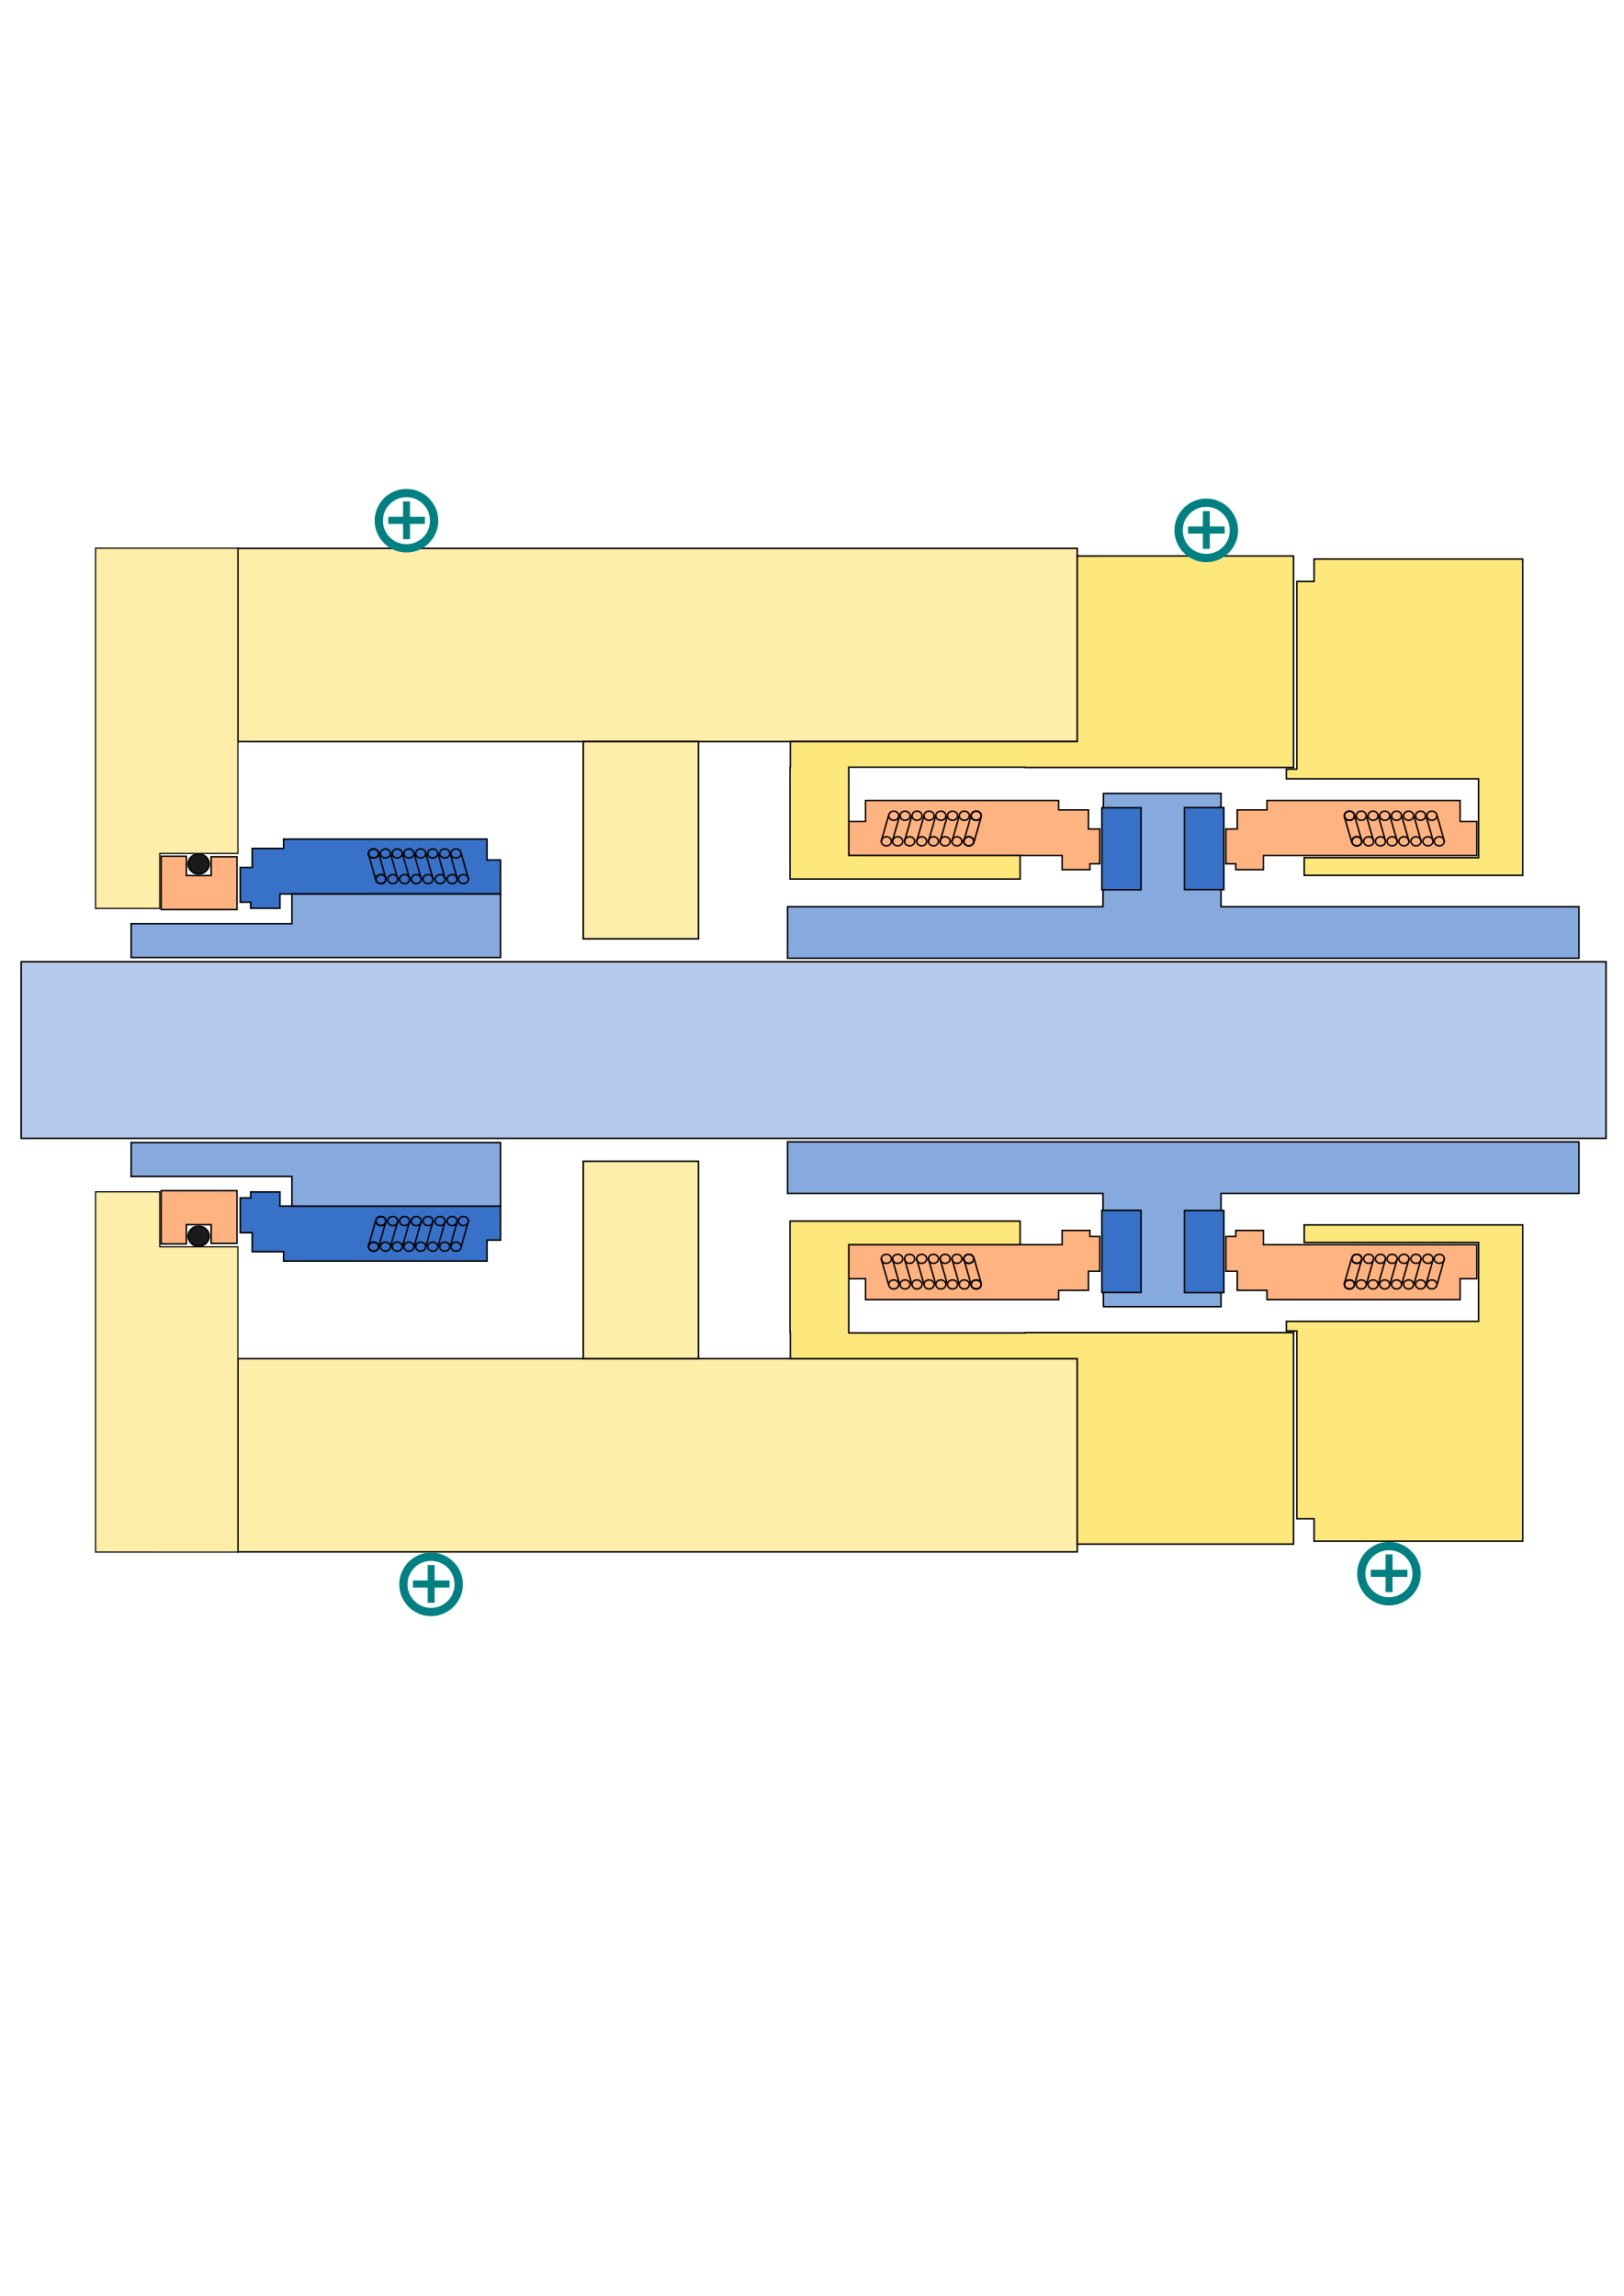
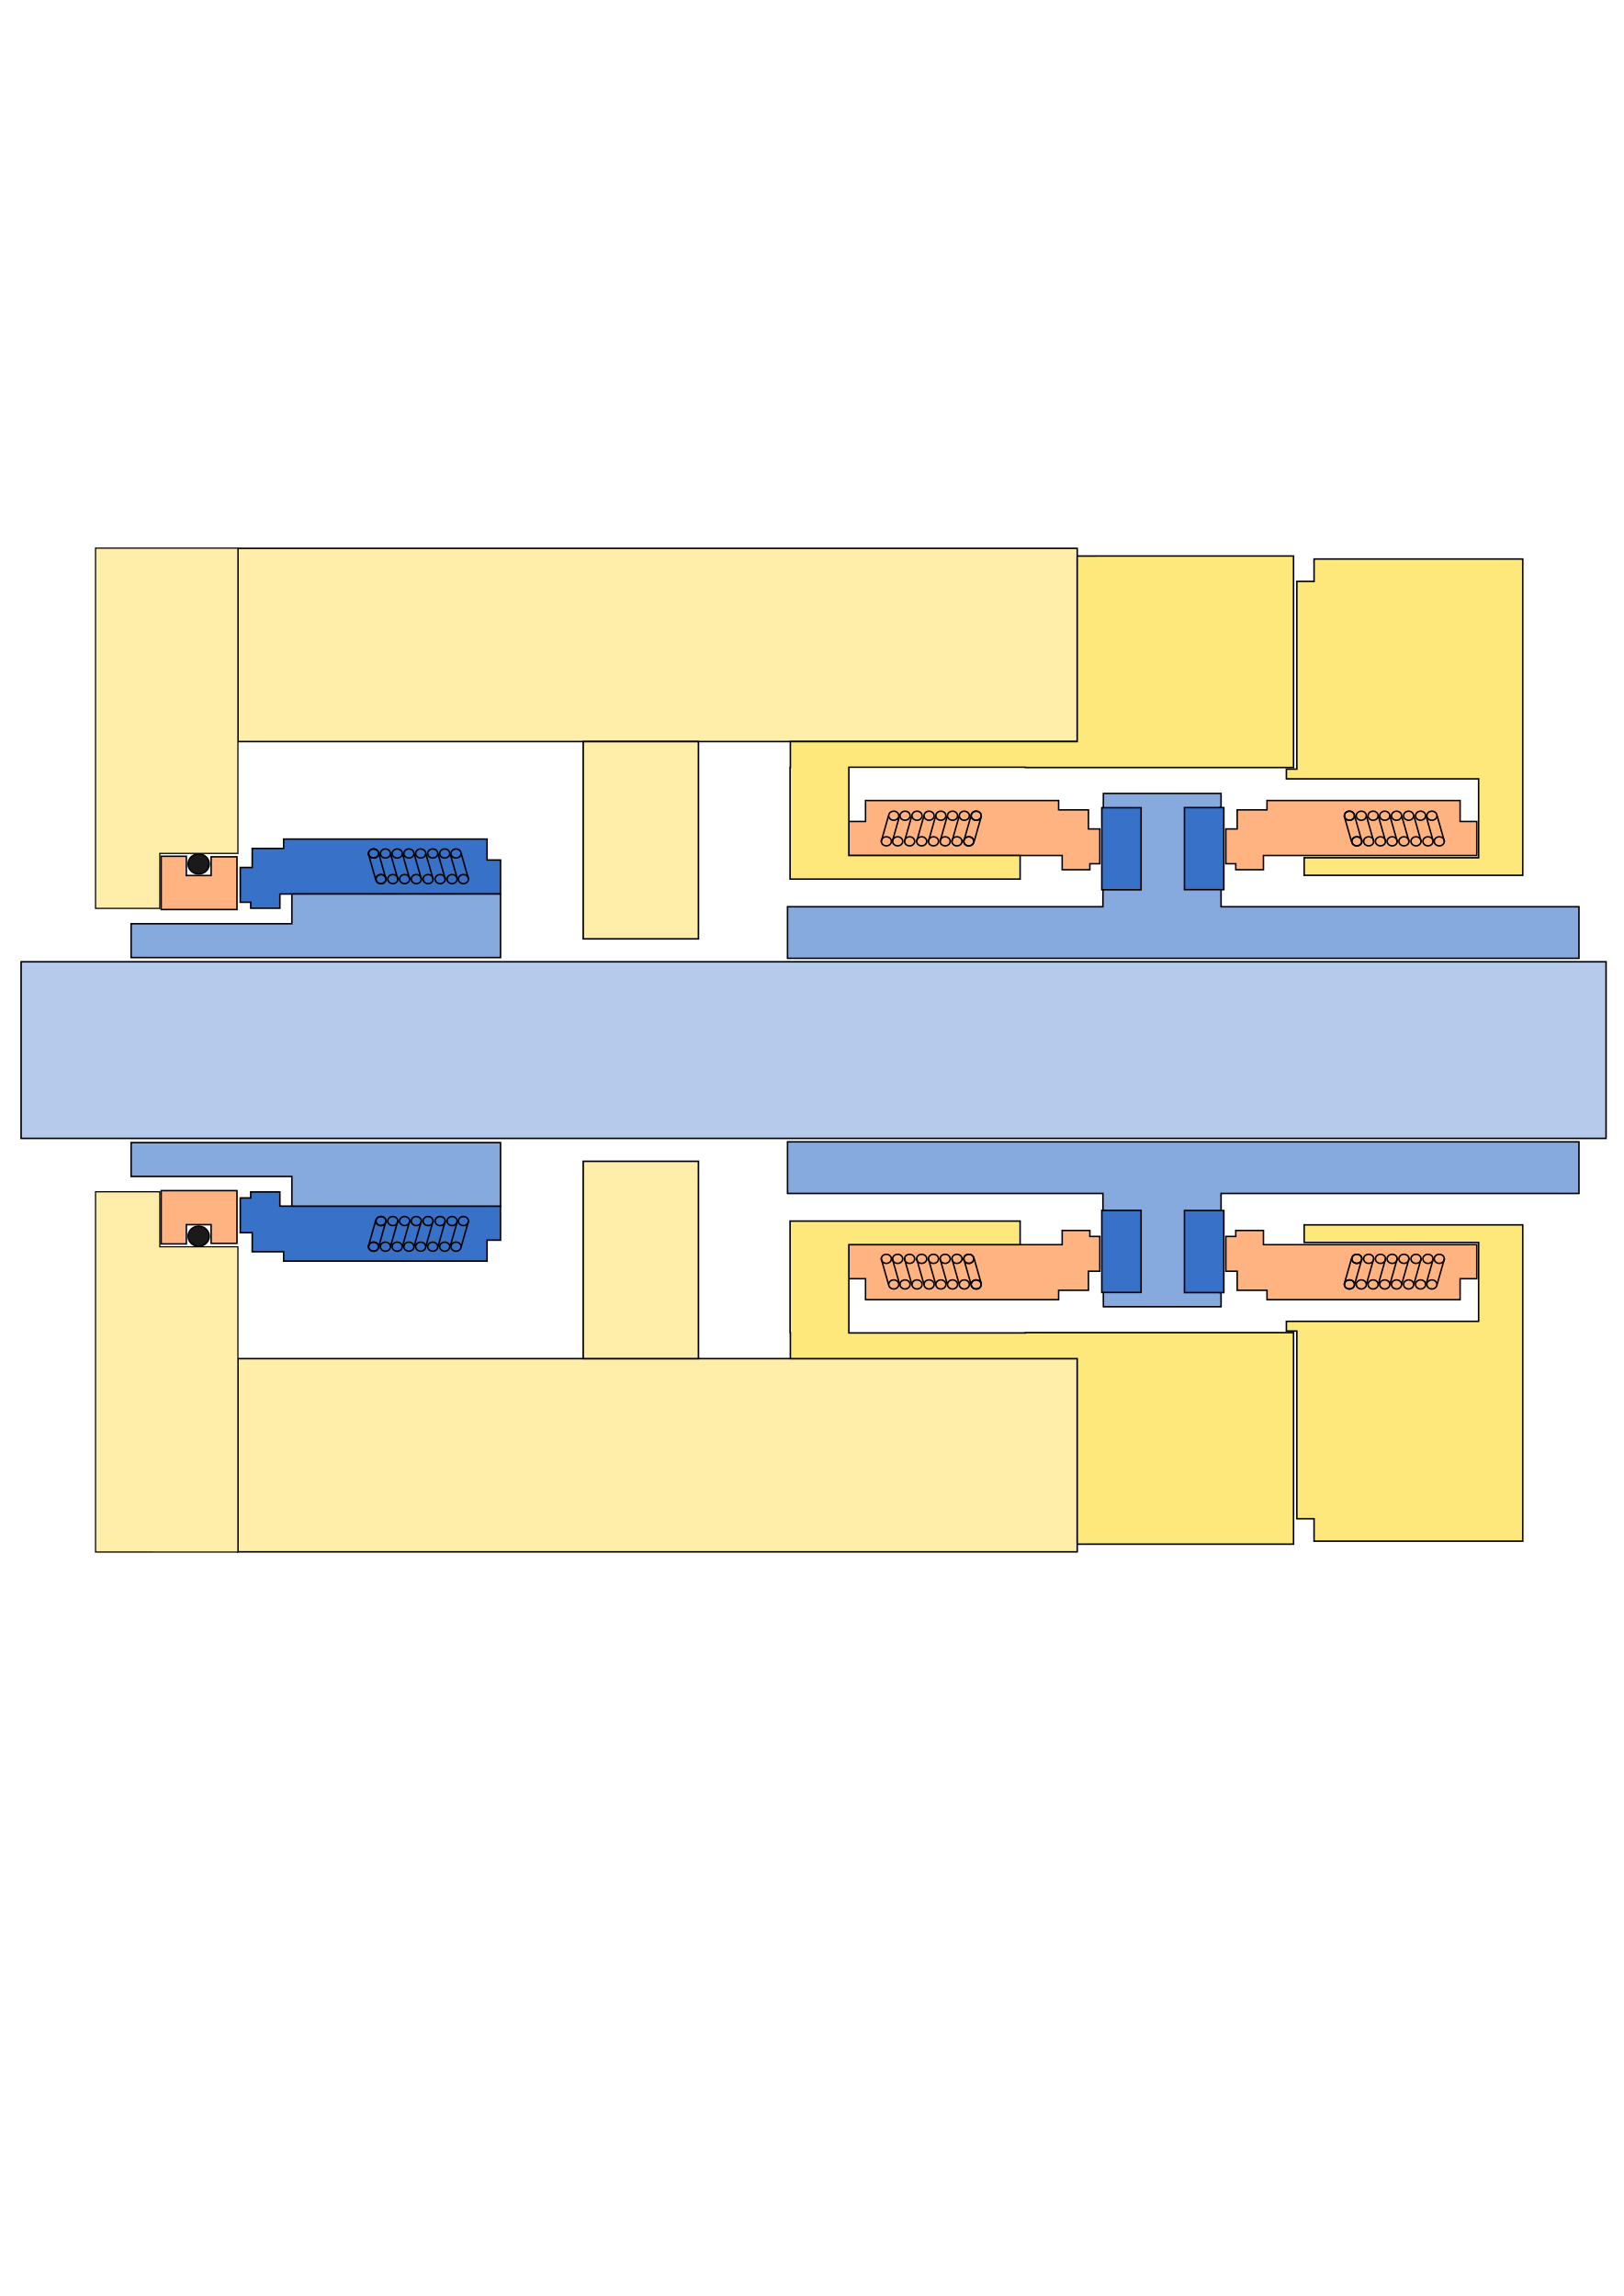
<svg xmlns="http://www.w3.org/2000/svg" width="210mm" height="297mm" viewBox="0 0 210 297" version="1.1" id="svg1">
  <defs id="defs1" />
  <g id="layer1">
    <path id="path167" style="fill:#87aade;fill-opacity:1;stroke:#000000;stroke-width:0.195;stroke-dasharray:none;stroke-opacity:1" d="m 142.708,102.635 -0.066,14.654 h -40.788 v 6.674 h 102.358 v -6.674 h -46.286 v -2.206 l -1.847,-2.53 -0.684,-6.567 2.531,-1.642 v -1.709 z" />
    <path style="fill:#ffb380;fill-opacity:1;stroke:#000000;stroke-width:0.19;stroke-dasharray:none;stroke-opacity:1" d="m 109.784,106.261 h 2.158 v -2.71 h 24.975 v 1.21 h 3.856 v 2.468 h 1.469 v 4.5 h -1.285 v 0.774 h -3.581 v -1.839 h -27.592 z" id="path111" />
    <ellipse style="fill:none;fill-opacity:1;stroke:#000000;stroke-width:0.195;stroke-dasharray:none;stroke-opacity:1" id="ellipse111" cx="115.59" cy="105.518" rx="0.653" ry="0.586" />
    <ellipse style="fill:none;fill-opacity:1;stroke:#000000;stroke-width:0.195;stroke-dasharray:none;stroke-opacity:1" id="ellipse112" cx="114.635" cy="108.831" rx="0.653" ry="0.586" />
    <ellipse style="fill:none;fill-opacity:1;stroke:#000000;stroke-width:0.195;stroke-dasharray:none;stroke-opacity:1" id="ellipse113" cx="117.053" cy="105.518" rx="0.653" ry="0.586" />
    <ellipse style="fill:none;fill-opacity:1;stroke:#000000;stroke-width:0.195;stroke-dasharray:none;stroke-opacity:1" id="ellipse114" cx="116.098" cy="108.831" rx="0.653" ry="0.586" />
    <ellipse style="fill:none;fill-opacity:1;stroke:#000000;stroke-width:0.195;stroke-dasharray:none;stroke-opacity:1" id="ellipse115" cx="118.601" cy="105.518" rx="0.653" ry="0.586" />
    <ellipse style="fill:none;fill-opacity:1;stroke:#000000;stroke-width:0.195;stroke-dasharray:none;stroke-opacity:1" id="ellipse116" cx="117.645" cy="108.831" rx="0.653" ry="0.586" />
    <ellipse style="fill:none;fill-opacity:1;stroke:#000000;stroke-width:0.195;stroke-dasharray:none;stroke-opacity:1" id="ellipse117" cx="120.16" cy="105.518" rx="0.653" ry="0.586" />
    <ellipse style="fill:none;fill-opacity:1;stroke:#000000;stroke-width:0.195;stroke-dasharray:none;stroke-opacity:1" id="ellipse118" cx="119.205" cy="108.831" rx="0.653" ry="0.586" />
    <ellipse style="fill:none;fill-opacity:1;stroke:#000000;stroke-width:0.195;stroke-dasharray:none;stroke-opacity:1" id="ellipse119" cx="121.684" cy="105.518" rx="0.653" ry="0.586" />
    <ellipse style="fill:none;fill-opacity:1;stroke:#000000;stroke-width:0.195;stroke-dasharray:none;stroke-opacity:1" id="ellipse120" cx="120.729" cy="108.831" rx="0.653" ry="0.586" />
    <ellipse style="fill:none;fill-opacity:1;stroke:#000000;stroke-width:0.195;stroke-dasharray:none;stroke-opacity:1" id="ellipse121" cx="123.195" cy="105.518" rx="0.653" ry="0.586" />
    <ellipse style="fill:none;fill-opacity:1;stroke:#000000;stroke-width:0.195;stroke-dasharray:none;stroke-opacity:1" id="ellipse122" cx="122.24" cy="108.831" rx="0.653" ry="0.586" />
    <ellipse style="fill:none;fill-opacity:1;stroke:#000000;stroke-width:0.195;stroke-dasharray:none;stroke-opacity:1" id="ellipse123" cx="124.719" cy="105.518" rx="0.653" ry="0.586" />
    <ellipse style="fill:none;fill-opacity:1;stroke:#000000;stroke-width:0.195;stroke-dasharray:none;stroke-opacity:1" id="ellipse124" cx="123.764" cy="108.831" rx="0.653" ry="0.586" />
    <ellipse style="fill:none;fill-opacity:1;stroke:#000000;stroke-width:0.195;stroke-dasharray:none;stroke-opacity:1" id="ellipse125" cx="126.254" cy="105.518" rx="0.653" ry="0.586" />
    <ellipse style="fill:none;fill-opacity:1;stroke:#000000;stroke-width:0.195;stroke-dasharray:none;stroke-opacity:1" id="ellipse126" cx="125.299" cy="108.831" rx="0.653" ry="0.586" />
    <ellipse style="fill:none;fill-opacity:1;stroke:#000000;stroke-width:0.195;stroke-dasharray:none;stroke-opacity:1" id="ellipse127" cx="126.254" cy="105.518" rx="0.653" ry="0.586" />
    <ellipse style="fill:none;fill-opacity:1;stroke:#000000;stroke-width:0.195;stroke-dasharray:none;stroke-opacity:1" id="ellipse128" cx="125.299" cy="108.831" rx="0.653" ry="0.586" />
    <path style="fill:none;fill-opacity:1;stroke:#000000;stroke-width:0.195;stroke-dasharray:none;stroke-opacity:1" d="m 126.938,105.521 -0.958,3.369" id="path128" />
    <path style="fill:none;fill-opacity:1;stroke:#000000;stroke-width:0.195;stroke-dasharray:none;stroke-opacity:1" d="m 125.587,105.521 -0.958,3.369" id="path129" />
    <path style="fill:none;fill-opacity:1;stroke:#000000;stroke-width:0.195;stroke-dasharray:none;stroke-opacity:1" d="m 124.065,105.521 -0.958,3.369" id="path130" />
    <path style="fill:none;fill-opacity:1;stroke:#000000;stroke-width:0.195;stroke-dasharray:none;stroke-opacity:1" d="m 122.526,105.521 -0.958,3.369" id="path131" />
    <path style="fill:none;fill-opacity:1;stroke:#000000;stroke-width:0.195;stroke-dasharray:none;stroke-opacity:1" d="m 121.021,105.521 -0.958,3.369" id="path132" />
    <path style="fill:none;fill-opacity:1;stroke:#000000;stroke-width:0.195;stroke-dasharray:none;stroke-opacity:1" d="m 119.5,105.521 -0.958,3.369" id="path133" />
    <path style="fill:none;fill-opacity:1;stroke:#000000;stroke-width:0.195;stroke-dasharray:none;stroke-opacity:1" d="m 117.926,105.521 -0.958,3.369" id="path134" />
    <path style="fill:none;fill-opacity:1;stroke:#000000;stroke-width:0.195;stroke-dasharray:none;stroke-opacity:1" d="m 116.353,105.521 -0.958,3.369" id="path135" />
    <path style="fill:none;fill-opacity:1;stroke:#000000;stroke-width:0.195;stroke-dasharray:none;stroke-opacity:1" d="m 114.917,105.521 -0.958,3.369" id="path136" />
    <path style="fill:#ffb380;fill-opacity:1;stroke:#000000;stroke-width:0.19;stroke-dasharray:none;stroke-opacity:1" d="m 191,106.261 h -2.158 v -2.71 h -24.975 v 1.21 h -3.856 v 2.468 h -1.469 v 4.5 h 1.285 v 0.774 h 3.581 v -1.839 h 27.592 z" id="path137" />
    <ellipse style="fill:none;fill-opacity:1;stroke:#000000;stroke-width:0.195;stroke-dasharray:none;stroke-opacity:1" id="ellipse137" cx="-185.193" cy="105.518" rx="0.653" ry="0.586" transform="scale(-1,1)" />
    <ellipse style="fill:none;fill-opacity:1;stroke:#000000;stroke-width:0.195;stroke-dasharray:none;stroke-opacity:1" id="ellipse138" cx="-186.148" cy="108.831" rx="0.653" ry="0.586" transform="scale(-1,1)" />
    <ellipse style="fill:none;fill-opacity:1;stroke:#000000;stroke-width:0.195;stroke-dasharray:none;stroke-opacity:1" id="ellipse139" cx="-183.73" cy="105.518" rx="0.653" ry="0.586" transform="scale(-1,1)" />
    <ellipse style="fill:none;fill-opacity:1;stroke:#000000;stroke-width:0.195;stroke-dasharray:none;stroke-opacity:1" id="ellipse140" cx="-184.685" cy="108.831" rx="0.653" ry="0.586" transform="scale(-1,1)" />
    <ellipse style="fill:none;fill-opacity:1;stroke:#000000;stroke-width:0.195;stroke-dasharray:none;stroke-opacity:1" id="ellipse141" cx="-182.182" cy="105.518" rx="0.653" ry="0.586" transform="scale(-1,1)" />
    <ellipse style="fill:none;fill-opacity:1;stroke:#000000;stroke-width:0.195;stroke-dasharray:none;stroke-opacity:1" id="ellipse142" cx="-183.137" cy="108.831" rx="0.653" ry="0.586" transform="scale(-1,1)" />
    <ellipse style="fill:none;fill-opacity:1;stroke:#000000;stroke-width:0.195;stroke-dasharray:none;stroke-opacity:1" id="ellipse143" cx="-180.622" cy="105.518" rx="0.653" ry="0.586" transform="scale(-1,1)" />
    <ellipse style="fill:none;fill-opacity:1;stroke:#000000;stroke-width:0.195;stroke-dasharray:none;stroke-opacity:1" id="ellipse144" cx="-181.578" cy="108.831" rx="0.653" ry="0.586" transform="scale(-1,1)" />
    <ellipse style="fill:none;fill-opacity:1;stroke:#000000;stroke-width:0.195;stroke-dasharray:none;stroke-opacity:1" id="ellipse145" cx="-179.099" cy="105.518" rx="0.653" ry="0.586" transform="scale(-1,1)" />
    <ellipse style="fill:none;fill-opacity:1;stroke:#000000;stroke-width:0.195;stroke-dasharray:none;stroke-opacity:1" id="ellipse146" cx="-180.054" cy="108.831" rx="0.653" ry="0.586" transform="scale(-1,1)" />
    <ellipse style="fill:none;fill-opacity:1;stroke:#000000;stroke-width:0.195;stroke-dasharray:none;stroke-opacity:1" id="ellipse147" cx="-177.588" cy="105.518" rx="0.653" ry="0.586" transform="scale(-1,1)" />
    <ellipse style="fill:none;fill-opacity:1;stroke:#000000;stroke-width:0.195;stroke-dasharray:none;stroke-opacity:1" id="ellipse148" cx="-178.543" cy="108.831" rx="0.653" ry="0.586" transform="scale(-1,1)" />
    <ellipse style="fill:none;fill-opacity:1;stroke:#000000;stroke-width:0.195;stroke-dasharray:none;stroke-opacity:1" id="ellipse149" cx="-176.064" cy="105.518" rx="0.653" ry="0.586" transform="scale(-1,1)" />
    <ellipse style="fill:none;fill-opacity:1;stroke:#000000;stroke-width:0.195;stroke-dasharray:none;stroke-opacity:1" id="ellipse150" cx="-177.019" cy="108.831" rx="0.653" ry="0.586" transform="scale(-1,1)" />
    <ellipse style="fill:none;fill-opacity:1;stroke:#000000;stroke-width:0.195;stroke-dasharray:none;stroke-opacity:1" id="ellipse151" cx="-174.529" cy="105.518" rx="0.653" ry="0.586" transform="scale(-1,1)" />
    <ellipse style="fill:none;fill-opacity:1;stroke:#000000;stroke-width:0.195;stroke-dasharray:none;stroke-opacity:1" id="ellipse152" cx="-175.484" cy="108.831" rx="0.653" ry="0.586" transform="scale(-1,1)" />
    <ellipse style="fill:none;fill-opacity:1;stroke:#000000;stroke-width:0.195;stroke-dasharray:none;stroke-opacity:1" id="ellipse153" cx="-174.529" cy="105.518" rx="0.653" ry="0.586" transform="scale(-1,1)" />
    <ellipse style="fill:none;fill-opacity:1;stroke:#000000;stroke-width:0.195;stroke-dasharray:none;stroke-opacity:1" id="ellipse154" cx="-175.484" cy="108.831" rx="0.653" ry="0.586" transform="scale(-1,1)" />
    <path style="fill:none;fill-opacity:1;stroke:#000000;stroke-width:0.195;stroke-dasharray:none;stroke-opacity:1" d="m 173.845,105.521 0.958,3.369" id="path154" />
    <path style="fill:none;fill-opacity:1;stroke:#000000;stroke-width:0.195;stroke-dasharray:none;stroke-opacity:1" d="m 175.196,105.521 0.958,3.369" id="path155" />
    <path style="fill:none;fill-opacity:1;stroke:#000000;stroke-width:0.195;stroke-dasharray:none;stroke-opacity:1" d="m 176.718,105.521 0.958,3.369" id="path156" />
    <path style="fill:none;fill-opacity:1;stroke:#000000;stroke-width:0.195;stroke-dasharray:none;stroke-opacity:1" d="m 178.257,105.521 0.958,3.369" id="path157" />
    <path style="fill:none;fill-opacity:1;stroke:#000000;stroke-width:0.195;stroke-dasharray:none;stroke-opacity:1" d="m 179.762,105.521 0.958,3.369" id="path158" />
    <path style="fill:none;fill-opacity:1;stroke:#000000;stroke-width:0.195;stroke-dasharray:none;stroke-opacity:1" d="m 181.284,105.521 0.958,3.369" id="path159" />
    <path style="fill:none;fill-opacity:1;stroke:#000000;stroke-width:0.195;stroke-dasharray:none;stroke-opacity:1" d="m 182.857,105.521 0.958,3.369" id="path160" />
    <path style="fill:none;fill-opacity:1;stroke:#000000;stroke-width:0.195;stroke-dasharray:none;stroke-opacity:1" d="m 184.43,105.521 0.958,3.369" id="path161" />
    <path style="fill:none;fill-opacity:1;stroke:#000000;stroke-width:0.195;stroke-dasharray:none;stroke-opacity:1" d="m 185.866,105.521 0.958,3.369" id="path162" />
    <rect style="fill:#3771c8;fill-opacity:1;stroke:#000000;stroke-width:0.195;stroke-dasharray:none;stroke-opacity:1" id="rect162" width="5.079" height="10.619" x="142.502" y="104.481" />
    <rect style="fill:#3771c8;fill-opacity:1;stroke:#000000;stroke-width:0.195;stroke-dasharray:none;stroke-opacity:1" id="rect163" width="5.096" height="10.619" x="153.19" y="104.464" />
    <path id="rect168" style="fill:#ffe87b;fill-opacity:1;stroke:#000000;stroke-width:0.195;stroke-dasharray:none;stroke-opacity:1" d="m 169.953,72.31 v 2.901 h -2.225 v 24.28 h -1.355 v 1.257 h 1.355 2.225 1.644 5.224 14.413 v 10.207 h -22.563 v 2.271 h 25.416 2.854 V 100.748 72.31 Z" />
    <path style="fill:#3771c8;fill-opacity:1;stroke:#000000;stroke-width:0.195;stroke-dasharray:none;stroke-opacity:1" d="m 64.738,111.245 h -1.743 v -2.708 H 36.684 v 1.209 H 32.621 v 2.467 h -1.548 v 4.498 h 1.354 v 0.774 h 3.772 v -1.838 h 28.537 z" id="path179" />
    <path style="fill:#ffb380;fill-opacity:1;stroke:#000000;stroke-width:0.195;stroke-dasharray:none;stroke-opacity:1" d="m 27.301,110.834 h 3.349 v 6.82 h -9.806 v -6.892 h 3.253 v 2.491 h 3.204 z" id="path180" />
    <ellipse style="fill:none;fill-opacity:1;stroke:#000000;stroke-width:0.195;stroke-dasharray:none;stroke-opacity:1" id="ellipse180" cx="-58.98" cy="110.404" rx="0.653" ry="0.586" transform="scale(-1,1)" />
    <ellipse style="fill:none;fill-opacity:1;stroke:#000000;stroke-width:0.195;stroke-dasharray:none;stroke-opacity:1" id="ellipse181" cx="-59.935" cy="113.717" rx="0.653" ry="0.586" transform="scale(-1,1)" />
    <ellipse style="fill:none;fill-opacity:1;stroke:#000000;stroke-width:0.195;stroke-dasharray:none;stroke-opacity:1" id="ellipse182" cx="-57.517" cy="110.404" rx="0.653" ry="0.586" transform="scale(-1,1)" />
    <ellipse style="fill:none;fill-opacity:1;stroke:#000000;stroke-width:0.195;stroke-dasharray:none;stroke-opacity:1" id="ellipse183" cx="-58.472" cy="113.717" rx="0.653" ry="0.586" transform="scale(-1,1)" />
    <ellipse style="fill:none;fill-opacity:1;stroke:#000000;stroke-width:0.195;stroke-dasharray:none;stroke-opacity:1" id="ellipse184" cx="-55.969" cy="110.404" rx="0.653" ry="0.586" transform="scale(-1,1)" />
    <ellipse style="fill:none;fill-opacity:1;stroke:#000000;stroke-width:0.195;stroke-dasharray:none;stroke-opacity:1" id="ellipse185" cx="-56.925" cy="113.717" rx="0.653" ry="0.586" transform="scale(-1,1)" />
    <ellipse style="fill:none;fill-opacity:1;stroke:#000000;stroke-width:0.195;stroke-dasharray:none;stroke-opacity:1" id="ellipse186" cx="-54.41" cy="110.404" rx="0.653" ry="0.586" transform="scale(-1,1)" />
    <ellipse style="fill:none;fill-opacity:1;stroke:#000000;stroke-width:0.195;stroke-dasharray:none;stroke-opacity:1" id="ellipse187" cx="-55.365" cy="113.717" rx="0.653" ry="0.586" transform="scale(-1,1)" />
    <ellipse style="fill:none;fill-opacity:1;stroke:#000000;stroke-width:0.195;stroke-dasharray:none;stroke-opacity:1" id="ellipse188" cx="-52.886" cy="110.404" rx="0.653" ry="0.586" transform="scale(-1,1)" />
    <ellipse style="fill:none;fill-opacity:1;stroke:#000000;stroke-width:0.195;stroke-dasharray:none;stroke-opacity:1" id="ellipse189" cx="-53.841" cy="113.717" rx="0.653" ry="0.586" transform="scale(-1,1)" />
    <ellipse style="fill:none;fill-opacity:1;stroke:#000000;stroke-width:0.195;stroke-dasharray:none;stroke-opacity:1" id="ellipse190" cx="-51.375" cy="110.404" rx="0.653" ry="0.586" transform="scale(-1,1)" />
    <ellipse style="fill:none;fill-opacity:1;stroke:#000000;stroke-width:0.195;stroke-dasharray:none;stroke-opacity:1" id="ellipse191" cx="-52.33" cy="113.717" rx="0.653" ry="0.586" transform="scale(-1,1)" />
    <ellipse style="fill:none;fill-opacity:1;stroke:#000000;stroke-width:0.195;stroke-dasharray:none;stroke-opacity:1" id="ellipse192" cx="-49.851" cy="110.404" rx="0.653" ry="0.586" transform="scale(-1,1)" />
    <ellipse style="fill:none;fill-opacity:1;stroke:#000000;stroke-width:0.195;stroke-dasharray:none;stroke-opacity:1" id="ellipse193" cx="-50.806" cy="113.717" rx="0.653" ry="0.586" transform="scale(-1,1)" />
    <ellipse style="fill:none;fill-opacity:1;stroke:#000000;stroke-width:0.195;stroke-dasharray:none;stroke-opacity:1" id="ellipse194" cx="-48.316" cy="110.404" rx="0.653" ry="0.586" transform="scale(-1,1)" />
    <ellipse style="fill:none;fill-opacity:1;stroke:#000000;stroke-width:0.195;stroke-dasharray:none;stroke-opacity:1" id="ellipse195" cx="-49.271" cy="113.717" rx="0.653" ry="0.586" transform="scale(-1,1)" />
    <ellipse style="fill:none;fill-opacity:1;stroke:#000000;stroke-width:0.195;stroke-dasharray:none;stroke-opacity:1" id="ellipse196" cx="-48.316" cy="110.404" rx="0.653" ry="0.586" transform="scale(-1,1)" />
    <ellipse style="fill:none;fill-opacity:1;stroke:#000000;stroke-width:0.195;stroke-dasharray:none;stroke-opacity:1" id="ellipse197" cx="-49.271" cy="113.717" rx="0.653" ry="0.586" transform="scale(-1,1)" />
    <path style="fill:none;fill-opacity:1;stroke:#000000;stroke-width:0.195;stroke-dasharray:none;stroke-opacity:1" d="m 47.632,110.408 0.958,3.369" id="path197" />
    <path style="fill:none;fill-opacity:1;stroke:#000000;stroke-width:0.195;stroke-dasharray:none;stroke-opacity:1" d="m 48.983,110.408 0.958,3.369" id="path198" />
    <path style="fill:none;fill-opacity:1;stroke:#000000;stroke-width:0.195;stroke-dasharray:none;stroke-opacity:1" d="m 50.505,110.408 0.958,3.369" id="path199" />
    <path style="fill:none;fill-opacity:1;stroke:#000000;stroke-width:0.195;stroke-dasharray:none;stroke-opacity:1" d="m 52.044,110.408 0.958,3.369" id="path200" />
    <path style="fill:none;fill-opacity:1;stroke:#000000;stroke-width:0.195;stroke-dasharray:none;stroke-opacity:1" d="m 53.549,110.408 0.958,3.369" id="path201" />
    <path style="fill:none;fill-opacity:1;stroke:#000000;stroke-width:0.195;stroke-dasharray:none;stroke-opacity:1" d="m 55.071,110.408 0.958,3.369" id="path202" />
    <path style="fill:none;fill-opacity:1;stroke:#000000;stroke-width:0.195;stroke-dasharray:none;stroke-opacity:1" d="m 56.644,110.408 0.958,3.369" id="path203" />
    <path style="fill:none;fill-opacity:1;stroke:#000000;stroke-width:0.195;stroke-dasharray:none;stroke-opacity:1" d="m 58.217,110.408 0.958,3.369" id="path204" />
    <path style="fill:none;fill-opacity:1;stroke:#000000;stroke-width:0.195;stroke-dasharray:none;stroke-opacity:1" d="m 59.653,110.408 0.958,3.369" id="path205" />
    <ellipse style="fill:#1a1a1a;fill-opacity:1;stroke:#000000;stroke-width:0.195;stroke-dasharray:none;stroke-opacity:1" id="ellipse205" cx="-25.693" cy="111.758" rx="1.368" ry="1.3" transform="scale(-1,1)" />
    <rect style="fill:#ffeeaa;stroke:#000000;stroke-width:0.197;stroke-opacity:1" id="rect205" width="108.549" height="24.992" x="30.773" y="70.93" />
    <path id="path206" style="fill:#87aade;fill-opacity:1;stroke:#000000;stroke-width:0.195;stroke-opacity:1" d="m 37.749,115.646 v 3.842 H 16.957 v 4.378 h 20.793 26.988 v -8.22 z" />
    <path id="path207" style="fill:#ffeeaa;stroke:#000000;stroke-width:0.153;stroke-opacity:1" d="m 12.357,70.904 v 46.601 h 8.313 v -7.114 h 10.102 V 70.904 Z" />
    <rect style="fill:#ffeeaa;stroke:#000000;stroke-width:0.201;stroke-opacity:1" id="rect207" width="14.905" height="25.522" x="75.429" y="95.926" />
    <path id="rect208" style="fill:#b6cbeb;fill-opacity:1;stroke:#000000;stroke-width:0.199;stroke-opacity:1" d="m 2.729,124.412 v 11.423 11.422 H 207.719 v -11.422 -11.423 z" />
    <path id="rect209" style="fill:#ffe87b;fill-opacity:1;stroke:#000000;stroke-width:0.195;stroke-opacity:1" d="m 139.322,71.923 v 24 h -0.039 -6.668 -30.393 v 1.66 1.661 0.038 h -0.039 v 11.383 3.05 h 29.754 v -3.05 h -22.152 v -8.32 -3.062 -0.038 h 22.831 v 0.038 h 6.708 7.125 20.85 V 71.922 Z" />
    <path id="path385" style="fill:#87aade;fill-opacity:1;stroke:#000000;stroke-width:0.195;stroke-dasharray:none;stroke-opacity:1" d="m 142.708,169.034 -0.066,-14.654 h -40.788 v -6.674 h 102.358 v 6.674 h -46.286 v 2.206 l -1.847,2.53 -0.684,6.567 2.531,1.642 v 1.709 z" />
    <path style="fill:#ffb380;fill-opacity:1;stroke:#000000;stroke-width:0.19;stroke-dasharray:none;stroke-opacity:1" d="m 109.784,165.408 h 2.158 v 2.71 h 24.975 v -1.21 h 3.856 v -2.468 h 1.469 v -4.5 h -1.285 v -0.774 h -3.581 v 1.839 h -27.592 z" id="path386" />
    <ellipse style="fill:none;fill-opacity:1;stroke:#000000;stroke-width:0.195;stroke-dasharray:none;stroke-opacity:1" id="ellipse386" cx="115.59" cy="-166.15" rx="0.653" ry="0.586" transform="scale(1,-1)" />
    <ellipse style="fill:none;fill-opacity:1;stroke:#000000;stroke-width:0.195;stroke-dasharray:none;stroke-opacity:1" id="ellipse387" cx="114.635" cy="-162.837" rx="0.653" ry="0.586" transform="scale(1,-1)" />
    <ellipse style="fill:none;fill-opacity:1;stroke:#000000;stroke-width:0.195;stroke-dasharray:none;stroke-opacity:1" id="ellipse388" cx="117.053" cy="-166.15" rx="0.653" ry="0.586" transform="scale(1,-1)" />
    <ellipse style="fill:none;fill-opacity:1;stroke:#000000;stroke-width:0.195;stroke-dasharray:none;stroke-opacity:1" id="ellipse389" cx="116.098" cy="-162.837" rx="0.653" ry="0.586" transform="scale(1,-1)" />
    <ellipse style="fill:none;fill-opacity:1;stroke:#000000;stroke-width:0.195;stroke-dasharray:none;stroke-opacity:1" id="ellipse390" cx="118.601" cy="-166.15" rx="0.653" ry="0.586" transform="scale(1,-1)" />
    <ellipse style="fill:none;fill-opacity:1;stroke:#000000;stroke-width:0.195;stroke-dasharray:none;stroke-opacity:1" id="ellipse391" cx="117.645" cy="-162.837" rx="0.653" ry="0.586" transform="scale(1,-1)" />
    <ellipse style="fill:none;fill-opacity:1;stroke:#000000;stroke-width:0.195;stroke-dasharray:none;stroke-opacity:1" id="ellipse392" cx="120.16" cy="-166.15" rx="0.653" ry="0.586" transform="scale(1,-1)" />
    <ellipse style="fill:none;fill-opacity:1;stroke:#000000;stroke-width:0.195;stroke-dasharray:none;stroke-opacity:1" id="ellipse393" cx="119.205" cy="-162.837" rx="0.653" ry="0.586" transform="scale(1,-1)" />
    <ellipse style="fill:none;fill-opacity:1;stroke:#000000;stroke-width:0.195;stroke-dasharray:none;stroke-opacity:1" id="ellipse394" cx="121.684" cy="-166.15" rx="0.653" ry="0.586" transform="scale(1,-1)" />
    <ellipse style="fill:none;fill-opacity:1;stroke:#000000;stroke-width:0.195;stroke-dasharray:none;stroke-opacity:1" id="ellipse395" cx="120.729" cy="-162.837" rx="0.653" ry="0.586" transform="scale(1,-1)" />
    <ellipse style="fill:none;fill-opacity:1;stroke:#000000;stroke-width:0.195;stroke-dasharray:none;stroke-opacity:1" id="ellipse396" cx="123.195" cy="-166.15" rx="0.653" ry="0.586" transform="scale(1,-1)" />
    <ellipse style="fill:none;fill-opacity:1;stroke:#000000;stroke-width:0.195;stroke-dasharray:none;stroke-opacity:1" id="ellipse397" cx="122.24" cy="-162.837" rx="0.653" ry="0.586" transform="scale(1,-1)" />
    <ellipse style="fill:none;fill-opacity:1;stroke:#000000;stroke-width:0.195;stroke-dasharray:none;stroke-opacity:1" id="ellipse398" cx="124.719" cy="-166.15" rx="0.653" ry="0.586" transform="scale(1,-1)" />
    <ellipse style="fill:none;fill-opacity:1;stroke:#000000;stroke-width:0.195;stroke-dasharray:none;stroke-opacity:1" id="ellipse399" cx="123.764" cy="-162.837" rx="0.653" ry="0.586" transform="scale(1,-1)" />
    <ellipse style="fill:none;fill-opacity:1;stroke:#000000;stroke-width:0.195;stroke-dasharray:none;stroke-opacity:1" id="ellipse400" cx="126.254" cy="-166.15" rx="0.653" ry="0.586" transform="scale(1,-1)" />
    <ellipse style="fill:none;fill-opacity:1;stroke:#000000;stroke-width:0.195;stroke-dasharray:none;stroke-opacity:1" id="ellipse401" cx="125.299" cy="-162.837" rx="0.653" ry="0.586" transform="scale(1,-1)" />
    <ellipse style="fill:none;fill-opacity:1;stroke:#000000;stroke-width:0.195;stroke-dasharray:none;stroke-opacity:1" id="ellipse402" cx="126.254" cy="-166.15" rx="0.653" ry="0.586" transform="scale(1,-1)" />
    <ellipse style="fill:none;fill-opacity:1;stroke:#000000;stroke-width:0.195;stroke-dasharray:none;stroke-opacity:1" id="ellipse403" cx="125.299" cy="-162.837" rx="0.653" ry="0.586" transform="scale(1,-1)" />
    <path style="fill:none;fill-opacity:1;stroke:#000000;stroke-width:0.195;stroke-dasharray:none;stroke-opacity:1" d="m 126.938,166.147 -0.958,-3.369" id="path403" />
    <path style="fill:none;fill-opacity:1;stroke:#000000;stroke-width:0.195;stroke-dasharray:none;stroke-opacity:1" d="m 125.587,166.147 -0.958,-3.369" id="path404" />
    <path style="fill:none;fill-opacity:1;stroke:#000000;stroke-width:0.195;stroke-dasharray:none;stroke-opacity:1" d="m 124.065,166.147 -0.958,-3.369" id="path405" />
    <path style="fill:none;fill-opacity:1;stroke:#000000;stroke-width:0.195;stroke-dasharray:none;stroke-opacity:1" d="m 122.526,166.147 -0.958,-3.369" id="path406" />
    <path style="fill:none;fill-opacity:1;stroke:#000000;stroke-width:0.195;stroke-dasharray:none;stroke-opacity:1" d="m 121.021,166.147 -0.958,-3.369" id="path407" />
    <path style="fill:none;fill-opacity:1;stroke:#000000;stroke-width:0.195;stroke-dasharray:none;stroke-opacity:1" d="m 119.5,166.147 -0.958,-3.369" id="path408" />
    <path style="fill:none;fill-opacity:1;stroke:#000000;stroke-width:0.195;stroke-dasharray:none;stroke-opacity:1" d="m 117.926,166.147 -0.958,-3.369" id="path409" />
    <path style="fill:none;fill-opacity:1;stroke:#000000;stroke-width:0.195;stroke-dasharray:none;stroke-opacity:1" d="m 116.353,166.147 -0.958,-3.369" id="path410" />
    <path style="fill:none;fill-opacity:1;stroke:#000000;stroke-width:0.195;stroke-dasharray:none;stroke-opacity:1" d="m 114.917,166.147 -0.958,-3.369" id="path411" />
    <path style="fill:#ffb380;fill-opacity:1;stroke:#000000;stroke-width:0.19;stroke-dasharray:none;stroke-opacity:1" d="m 191,165.408 h -2.158 v 2.71 h -24.975 v -1.21 h -3.856 v -2.468 h -1.469 v -4.5 h 1.285 v -0.774 h 3.581 v 1.839 h 27.592 z" id="path412" />
    <ellipse style="fill:none;fill-opacity:1;stroke:#000000;stroke-width:0.195;stroke-dasharray:none;stroke-opacity:1" id="ellipse412" cx="-185.193" cy="-166.15" rx="0.653" ry="0.586" transform="scale(-1)" />
    <ellipse style="fill:none;fill-opacity:1;stroke:#000000;stroke-width:0.195;stroke-dasharray:none;stroke-opacity:1" id="ellipse413" cx="-186.148" cy="-162.837" rx="0.653" ry="0.586" transform="scale(-1)" />
    <ellipse style="fill:none;fill-opacity:1;stroke:#000000;stroke-width:0.195;stroke-dasharray:none;stroke-opacity:1" id="ellipse414" cx="-183.73" cy="-166.15" rx="0.653" ry="0.586" transform="scale(-1)" />
    <ellipse style="fill:none;fill-opacity:1;stroke:#000000;stroke-width:0.195;stroke-dasharray:none;stroke-opacity:1" id="ellipse415" cx="-184.685" cy="-162.837" rx="0.653" ry="0.586" transform="scale(-1)" />
    <ellipse style="fill:none;fill-opacity:1;stroke:#000000;stroke-width:0.195;stroke-dasharray:none;stroke-opacity:1" id="ellipse416" cx="-182.182" cy="-166.15" rx="0.653" ry="0.586" transform="scale(-1)" />
    <ellipse style="fill:none;fill-opacity:1;stroke:#000000;stroke-width:0.195;stroke-dasharray:none;stroke-opacity:1" id="ellipse417" cx="-183.137" cy="-162.837" rx="0.653" ry="0.586" transform="scale(-1)" />
    <ellipse style="fill:none;fill-opacity:1;stroke:#000000;stroke-width:0.195;stroke-dasharray:none;stroke-opacity:1" id="ellipse418" cx="-180.622" cy="-166.15" rx="0.653" ry="0.586" transform="scale(-1)" />
    <ellipse style="fill:none;fill-opacity:1;stroke:#000000;stroke-width:0.195;stroke-dasharray:none;stroke-opacity:1" id="ellipse419" cx="-181.578" cy="-162.837" rx="0.653" ry="0.586" transform="scale(-1)" />
    <ellipse style="fill:none;fill-opacity:1;stroke:#000000;stroke-width:0.195;stroke-dasharray:none;stroke-opacity:1" id="ellipse420" cx="-179.099" cy="-166.15" rx="0.653" ry="0.586" transform="scale(-1)" />
    <ellipse style="fill:none;fill-opacity:1;stroke:#000000;stroke-width:0.195;stroke-dasharray:none;stroke-opacity:1" id="ellipse421" cx="-180.054" cy="-162.837" rx="0.653" ry="0.586" transform="scale(-1)" />
    <ellipse style="fill:none;fill-opacity:1;stroke:#000000;stroke-width:0.195;stroke-dasharray:none;stroke-opacity:1" id="ellipse422" cx="-177.588" cy="-166.15" rx="0.653" ry="0.586" transform="scale(-1)" />
    <ellipse style="fill:none;fill-opacity:1;stroke:#000000;stroke-width:0.195;stroke-dasharray:none;stroke-opacity:1" id="ellipse423" cx="-178.543" cy="-162.837" rx="0.653" ry="0.586" transform="scale(-1)" />
    <ellipse style="fill:none;fill-opacity:1;stroke:#000000;stroke-width:0.195;stroke-dasharray:none;stroke-opacity:1" id="ellipse424" cx="-176.064" cy="-166.15" rx="0.653" ry="0.586" transform="scale(-1)" />
    <ellipse style="fill:none;fill-opacity:1;stroke:#000000;stroke-width:0.195;stroke-dasharray:none;stroke-opacity:1" id="ellipse425" cx="-177.019" cy="-162.837" rx="0.653" ry="0.586" transform="scale(-1)" />
    <ellipse style="fill:none;fill-opacity:1;stroke:#000000;stroke-width:0.195;stroke-dasharray:none;stroke-opacity:1" id="ellipse426" cx="-174.529" cy="-166.15" rx="0.653" ry="0.586" transform="scale(-1)" />
    <ellipse style="fill:none;fill-opacity:1;stroke:#000000;stroke-width:0.195;stroke-dasharray:none;stroke-opacity:1" id="ellipse427" cx="-175.484" cy="-162.837" rx="0.653" ry="0.586" transform="scale(-1)" />
    <ellipse style="fill:none;fill-opacity:1;stroke:#000000;stroke-width:0.195;stroke-dasharray:none;stroke-opacity:1" id="ellipse428" cx="-174.529" cy="-166.15" rx="0.653" ry="0.586" transform="scale(-1)" />
    <ellipse style="fill:none;fill-opacity:1;stroke:#000000;stroke-width:0.195;stroke-dasharray:none;stroke-opacity:1" id="ellipse429" cx="-175.484" cy="-162.837" rx="0.653" ry="0.586" transform="scale(-1)" />
    <path style="fill:none;fill-opacity:1;stroke:#000000;stroke-width:0.195;stroke-dasharray:none;stroke-opacity:1" d="m 173.845,166.147 0.958,-3.369" id="path429" />
    <path style="fill:none;fill-opacity:1;stroke:#000000;stroke-width:0.195;stroke-dasharray:none;stroke-opacity:1" d="m 175.196,166.147 0.958,-3.369" id="path430" />
    <path style="fill:none;fill-opacity:1;stroke:#000000;stroke-width:0.195;stroke-dasharray:none;stroke-opacity:1" d="m 176.718,166.147 0.958,-3.369" id="path431" />
    <path style="fill:none;fill-opacity:1;stroke:#000000;stroke-width:0.195;stroke-dasharray:none;stroke-opacity:1" d="m 178.257,166.147 0.958,-3.369" id="path432" />
    <path style="fill:none;fill-opacity:1;stroke:#000000;stroke-width:0.195;stroke-dasharray:none;stroke-opacity:1" d="m 179.762,166.147 0.958,-3.369" id="path433" />
    <path style="fill:none;fill-opacity:1;stroke:#000000;stroke-width:0.195;stroke-dasharray:none;stroke-opacity:1" d="m 181.284,166.147 0.958,-3.369" id="path434" />
    <path style="fill:none;fill-opacity:1;stroke:#000000;stroke-width:0.195;stroke-dasharray:none;stroke-opacity:1" d="m 182.857,166.147 0.958,-3.369" id="path435" />
    <path style="fill:none;fill-opacity:1;stroke:#000000;stroke-width:0.195;stroke-dasharray:none;stroke-opacity:1" d="m 184.43,166.147 0.958,-3.369" id="path436" />
    <path style="fill:none;fill-opacity:1;stroke:#000000;stroke-width:0.195;stroke-dasharray:none;stroke-opacity:1" d="m 185.866,166.147 0.958,-3.369" id="path437" />
    <rect style="fill:#3771c8;fill-opacity:1;stroke:#000000;stroke-width:0.195;stroke-dasharray:none;stroke-opacity:1" id="rect437" width="5.079" height="10.619" x="142.502" y="-167.187" transform="scale(1,-1)" />
    <rect style="fill:#3771c8;fill-opacity:1;stroke:#000000;stroke-width:0.195;stroke-dasharray:none;stroke-opacity:1" id="rect438" width="5.096" height="10.619" x="153.19" y="-167.205" transform="scale(1,-1)" />
    <path id="path438" style="fill:#ffe87b;fill-opacity:1;stroke:#000000;stroke-width:0.195;stroke-dasharray:none;stroke-opacity:1" d="m 169.953,199.359 v -2.901 h -2.225 v -24.28 h -1.355 v -1.257 h 1.355 2.225 1.644 5.224 14.413 v -10.207 h -22.563 v -2.271 h 25.416 2.854 v 12.478 28.438 z" />
    <path style="fill:#3771c8;fill-opacity:1;stroke:#000000;stroke-width:0.195;stroke-dasharray:none;stroke-opacity:1" d="m 64.738,160.423 h -1.743 v 2.708 H 36.684 V 161.922 H 32.621 v -2.467 h -1.548 v -4.498 h 1.354 v -0.774 h 3.772 v 1.838 h 28.537 z" id="path439" />
    <path style="fill:#ffb380;fill-opacity:1;stroke:#000000;stroke-width:0.195;stroke-dasharray:none;stroke-opacity:1" d="m 27.301,160.834 h 3.349 v -6.82 h -9.806 v 6.892 h 3.253 v -2.491 h 3.204 z" id="path440" />
    <ellipse style="fill:none;fill-opacity:1;stroke:#000000;stroke-width:0.195;stroke-dasharray:none;stroke-opacity:1" id="ellipse440" cx="-58.98" cy="-161.264" rx="0.653" ry="0.586" transform="scale(-1)" />
    <ellipse style="fill:none;fill-opacity:1;stroke:#000000;stroke-width:0.195;stroke-dasharray:none;stroke-opacity:1" id="ellipse441" cx="-59.935" cy="-157.951" rx="0.653" ry="0.586" transform="scale(-1)" />
    <ellipse style="fill:none;fill-opacity:1;stroke:#000000;stroke-width:0.195;stroke-dasharray:none;stroke-opacity:1" id="ellipse442" cx="-57.517" cy="-161.264" rx="0.653" ry="0.586" transform="scale(-1)" />
    <ellipse style="fill:none;fill-opacity:1;stroke:#000000;stroke-width:0.195;stroke-dasharray:none;stroke-opacity:1" id="ellipse443" cx="-58.472" cy="-157.951" rx="0.653" ry="0.586" transform="scale(-1)" />
    <ellipse style="fill:none;fill-opacity:1;stroke:#000000;stroke-width:0.195;stroke-dasharray:none;stroke-opacity:1" id="ellipse444" cx="-55.969" cy="-161.264" rx="0.653" ry="0.586" transform="scale(-1)" />
    <ellipse style="fill:none;fill-opacity:1;stroke:#000000;stroke-width:0.195;stroke-dasharray:none;stroke-opacity:1" id="ellipse445" cx="-56.925" cy="-157.951" rx="0.653" ry="0.586" transform="scale(-1)" />
    <ellipse style="fill:none;fill-opacity:1;stroke:#000000;stroke-width:0.195;stroke-dasharray:none;stroke-opacity:1" id="ellipse446" cx="-54.41" cy="-161.264" rx="0.653" ry="0.586" transform="scale(-1)" />
    <ellipse style="fill:none;fill-opacity:1;stroke:#000000;stroke-width:0.195;stroke-dasharray:none;stroke-opacity:1" id="ellipse447" cx="-55.365" cy="-157.951" rx="0.653" ry="0.586" transform="scale(-1)" />
    <ellipse style="fill:none;fill-opacity:1;stroke:#000000;stroke-width:0.195;stroke-dasharray:none;stroke-opacity:1" id="ellipse448" cx="-52.886" cy="-161.264" rx="0.653" ry="0.586" transform="scale(-1)" />
    <ellipse style="fill:none;fill-opacity:1;stroke:#000000;stroke-width:0.195;stroke-dasharray:none;stroke-opacity:1" id="ellipse449" cx="-53.841" cy="-157.951" rx="0.653" ry="0.586" transform="scale(-1)" />
    <ellipse style="fill:none;fill-opacity:1;stroke:#000000;stroke-width:0.195;stroke-dasharray:none;stroke-opacity:1" id="ellipse450" cx="-51.375" cy="-161.264" rx="0.653" ry="0.586" transform="scale(-1)" />
    <ellipse style="fill:none;fill-opacity:1;stroke:#000000;stroke-width:0.195;stroke-dasharray:none;stroke-opacity:1" id="ellipse451" cx="-52.33" cy="-157.951" rx="0.653" ry="0.586" transform="scale(-1)" />
    <ellipse style="fill:none;fill-opacity:1;stroke:#000000;stroke-width:0.195;stroke-dasharray:none;stroke-opacity:1" id="ellipse452" cx="-49.851" cy="-161.264" rx="0.653" ry="0.586" transform="scale(-1)" />
    <ellipse style="fill:none;fill-opacity:1;stroke:#000000;stroke-width:0.195;stroke-dasharray:none;stroke-opacity:1" id="ellipse453" cx="-50.806" cy="-157.951" rx="0.653" ry="0.586" transform="scale(-1)" />
    <ellipse style="fill:none;fill-opacity:1;stroke:#000000;stroke-width:0.195;stroke-dasharray:none;stroke-opacity:1" id="ellipse454" cx="-48.316" cy="-161.264" rx="0.653" ry="0.586" transform="scale(-1)" />
    <ellipse style="fill:none;fill-opacity:1;stroke:#000000;stroke-width:0.195;stroke-dasharray:none;stroke-opacity:1" id="ellipse455" cx="-49.271" cy="-157.951" rx="0.653" ry="0.586" transform="scale(-1)" />
    <ellipse style="fill:none;fill-opacity:1;stroke:#000000;stroke-width:0.195;stroke-dasharray:none;stroke-opacity:1" id="ellipse456" cx="-48.316" cy="-161.264" rx="0.653" ry="0.586" transform="scale(-1)" />
    <ellipse style="fill:none;fill-opacity:1;stroke:#000000;stroke-width:0.195;stroke-dasharray:none;stroke-opacity:1" id="ellipse457" cx="-49.271" cy="-157.951" rx="0.653" ry="0.586" transform="scale(-1)" />
    <path style="fill:none;fill-opacity:1;stroke:#000000;stroke-width:0.195;stroke-dasharray:none;stroke-opacity:1" d="m 47.632,161.26 0.958,-3.369" id="path457" />
    <path style="fill:none;fill-opacity:1;stroke:#000000;stroke-width:0.195;stroke-dasharray:none;stroke-opacity:1" d="m 48.983,161.26 0.958,-3.369" id="path458" />
    <path style="fill:none;fill-opacity:1;stroke:#000000;stroke-width:0.195;stroke-dasharray:none;stroke-opacity:1" d="m 50.505,161.26 0.958,-3.369" id="path459" />
    <path style="fill:none;fill-opacity:1;stroke:#000000;stroke-width:0.195;stroke-dasharray:none;stroke-opacity:1" d="m 52.044,161.26 0.958,-3.369" id="path460" />
    <path style="fill:none;fill-opacity:1;stroke:#000000;stroke-width:0.195;stroke-dasharray:none;stroke-opacity:1" d="m 53.549,161.26 0.958,-3.369" id="path461" />
    <path style="fill:none;fill-opacity:1;stroke:#000000;stroke-width:0.195;stroke-dasharray:none;stroke-opacity:1" d="m 55.071,161.26 0.958,-3.369" id="path462" />
    <path style="fill:none;fill-opacity:1;stroke:#000000;stroke-width:0.195;stroke-dasharray:none;stroke-opacity:1" d="m 56.644,161.26 0.958,-3.369" id="path463" />
    <path style="fill:none;fill-opacity:1;stroke:#000000;stroke-width:0.195;stroke-dasharray:none;stroke-opacity:1" d="m 58.217,161.26 0.958,-3.369" id="path464" />
    <path style="fill:none;fill-opacity:1;stroke:#000000;stroke-width:0.195;stroke-dasharray:none;stroke-opacity:1" d="m 59.653,161.26 0.958,-3.369" id="path465" />
    <ellipse style="fill:#1a1a1a;fill-opacity:1;stroke:#000000;stroke-width:0.195;stroke-dasharray:none;stroke-opacity:1" id="ellipse465" cx="-25.693" cy="-159.91" rx="1.368" ry="1.3" transform="scale(-1)" />
    <rect style="fill:#ffeeaa;stroke:#000000;stroke-width:0.197;stroke-opacity:1" id="rect465" width="108.549" height="24.992" x="30.773" y="-200.738" transform="scale(1,-1)" />
    <path id="path466" style="fill:#87aade;fill-opacity:1;stroke:#000000;stroke-width:0.195;stroke-opacity:1" d="m 37.749,156.022 v -3.842 H 16.957 v -4.378 h 20.793 26.988 v 8.22 z" />
    <path id="path467" style="fill:#ffeeaa;stroke:#000000;stroke-width:0.153;stroke-opacity:1" d="m 12.357,200.765 v -46.601 h 8.313 v 7.114 h 10.102 v 39.488 z" />
    <rect style="fill:#ffeeaa;stroke:#000000;stroke-width:0.201;stroke-opacity:1" id="rect467" width="14.905" height="25.522" x="75.429" y="-175.743" transform="scale(1,-1)" />
    <path id="path468" style="fill:#ffe87b;fill-opacity:1;stroke:#000000;stroke-width:0.195;stroke-opacity:1" d="m 139.322,199.745 v -24 h -0.039 -6.668 -30.393 v -1.66 -1.661 -0.038 h -0.039 v -11.383 -3.05 h 29.754 v 3.05 h -22.152 v 8.32 3.062 0.038 h 22.831 v -0.038 h 6.708 7.125 20.85 v 27.359 z" />
-     <circle style="fill:none;stroke:#008080;stroke-width:1.068;stroke-dasharray:none" id="path116" cx="156.012" cy="68.607" r="3.576" />
-     <text xml:space="preserve" style="font-size:9.532px;font-family:'Open Sans';-inkscape-font-specification:'Open Sans, Normal';writing-mode:lr-tb;direction:ltr;fill:#008080;stroke:#008080;stroke-width:0.267;stroke-dasharray:none" x="153.309" y="71.923" id="text118">
-       <tspan id="tspan118" style="fill:#008080;stroke:#008080;stroke-width:0.267;stroke-dasharray:none" x="153.309" y="71.923">+</tspan>
-     </text>
-     <circle style="fill:none;stroke:#008080;stroke-width:1.068;stroke-dasharray:none" id="circle118" cx="179.638" cy="203.566" r="3.576" />
-     <text xml:space="preserve" style="font-size:9.532px;font-family:'Open Sans';-inkscape-font-specification:'Open Sans, Normal';writing-mode:lr-tb;direction:ltr;fill:#008080;stroke:#008080;stroke-width:0.267;stroke-dasharray:none" x="176.936" y="206.881" id="text119">
-       <tspan id="tspan119" style="fill:#008080;stroke:#008080;stroke-width:0.267;stroke-dasharray:none" x="176.936" y="206.881">+</tspan>
-     </text>
-     <circle style="fill:none;stroke:#008080;stroke-width:1.068;stroke-dasharray:none" id="circle119" cx="52.569" cy="67.354" r="3.576" />
-     <text xml:space="preserve" style="font-size:9.532px;font-family:'Open Sans';-inkscape-font-specification:'Open Sans, Normal';writing-mode:lr-tb;direction:ltr;fill:#008080;stroke:#008080;stroke-width:0.267;stroke-dasharray:none" x="49.866" y="70.67" id="text120">
-       <tspan id="tspan120" style="fill:#008080;stroke:#008080;stroke-width:0.267;stroke-dasharray:none" x="49.866" y="70.67">+</tspan>
-     </text>
-     <circle style="fill:none;stroke:#008080;stroke-width:1.068;stroke-dasharray:none" id="circle120" cx="55.752" cy="204.946" r="3.576" />
-     <text xml:space="preserve" style="font-size:9.532px;font-family:'Open Sans';-inkscape-font-specification:'Open Sans, Normal';writing-mode:lr-tb;direction:ltr;fill:#008080;stroke:#008080;stroke-width:0.267;stroke-dasharray:none" x="53.049" y="208.261" id="text121">
-       <tspan id="tspan121" style="fill:#008080;stroke:#008080;stroke-width:0.267;stroke-dasharray:none" x="53.049" y="208.261">+</tspan>
-     </text>
  </g>
</svg>
